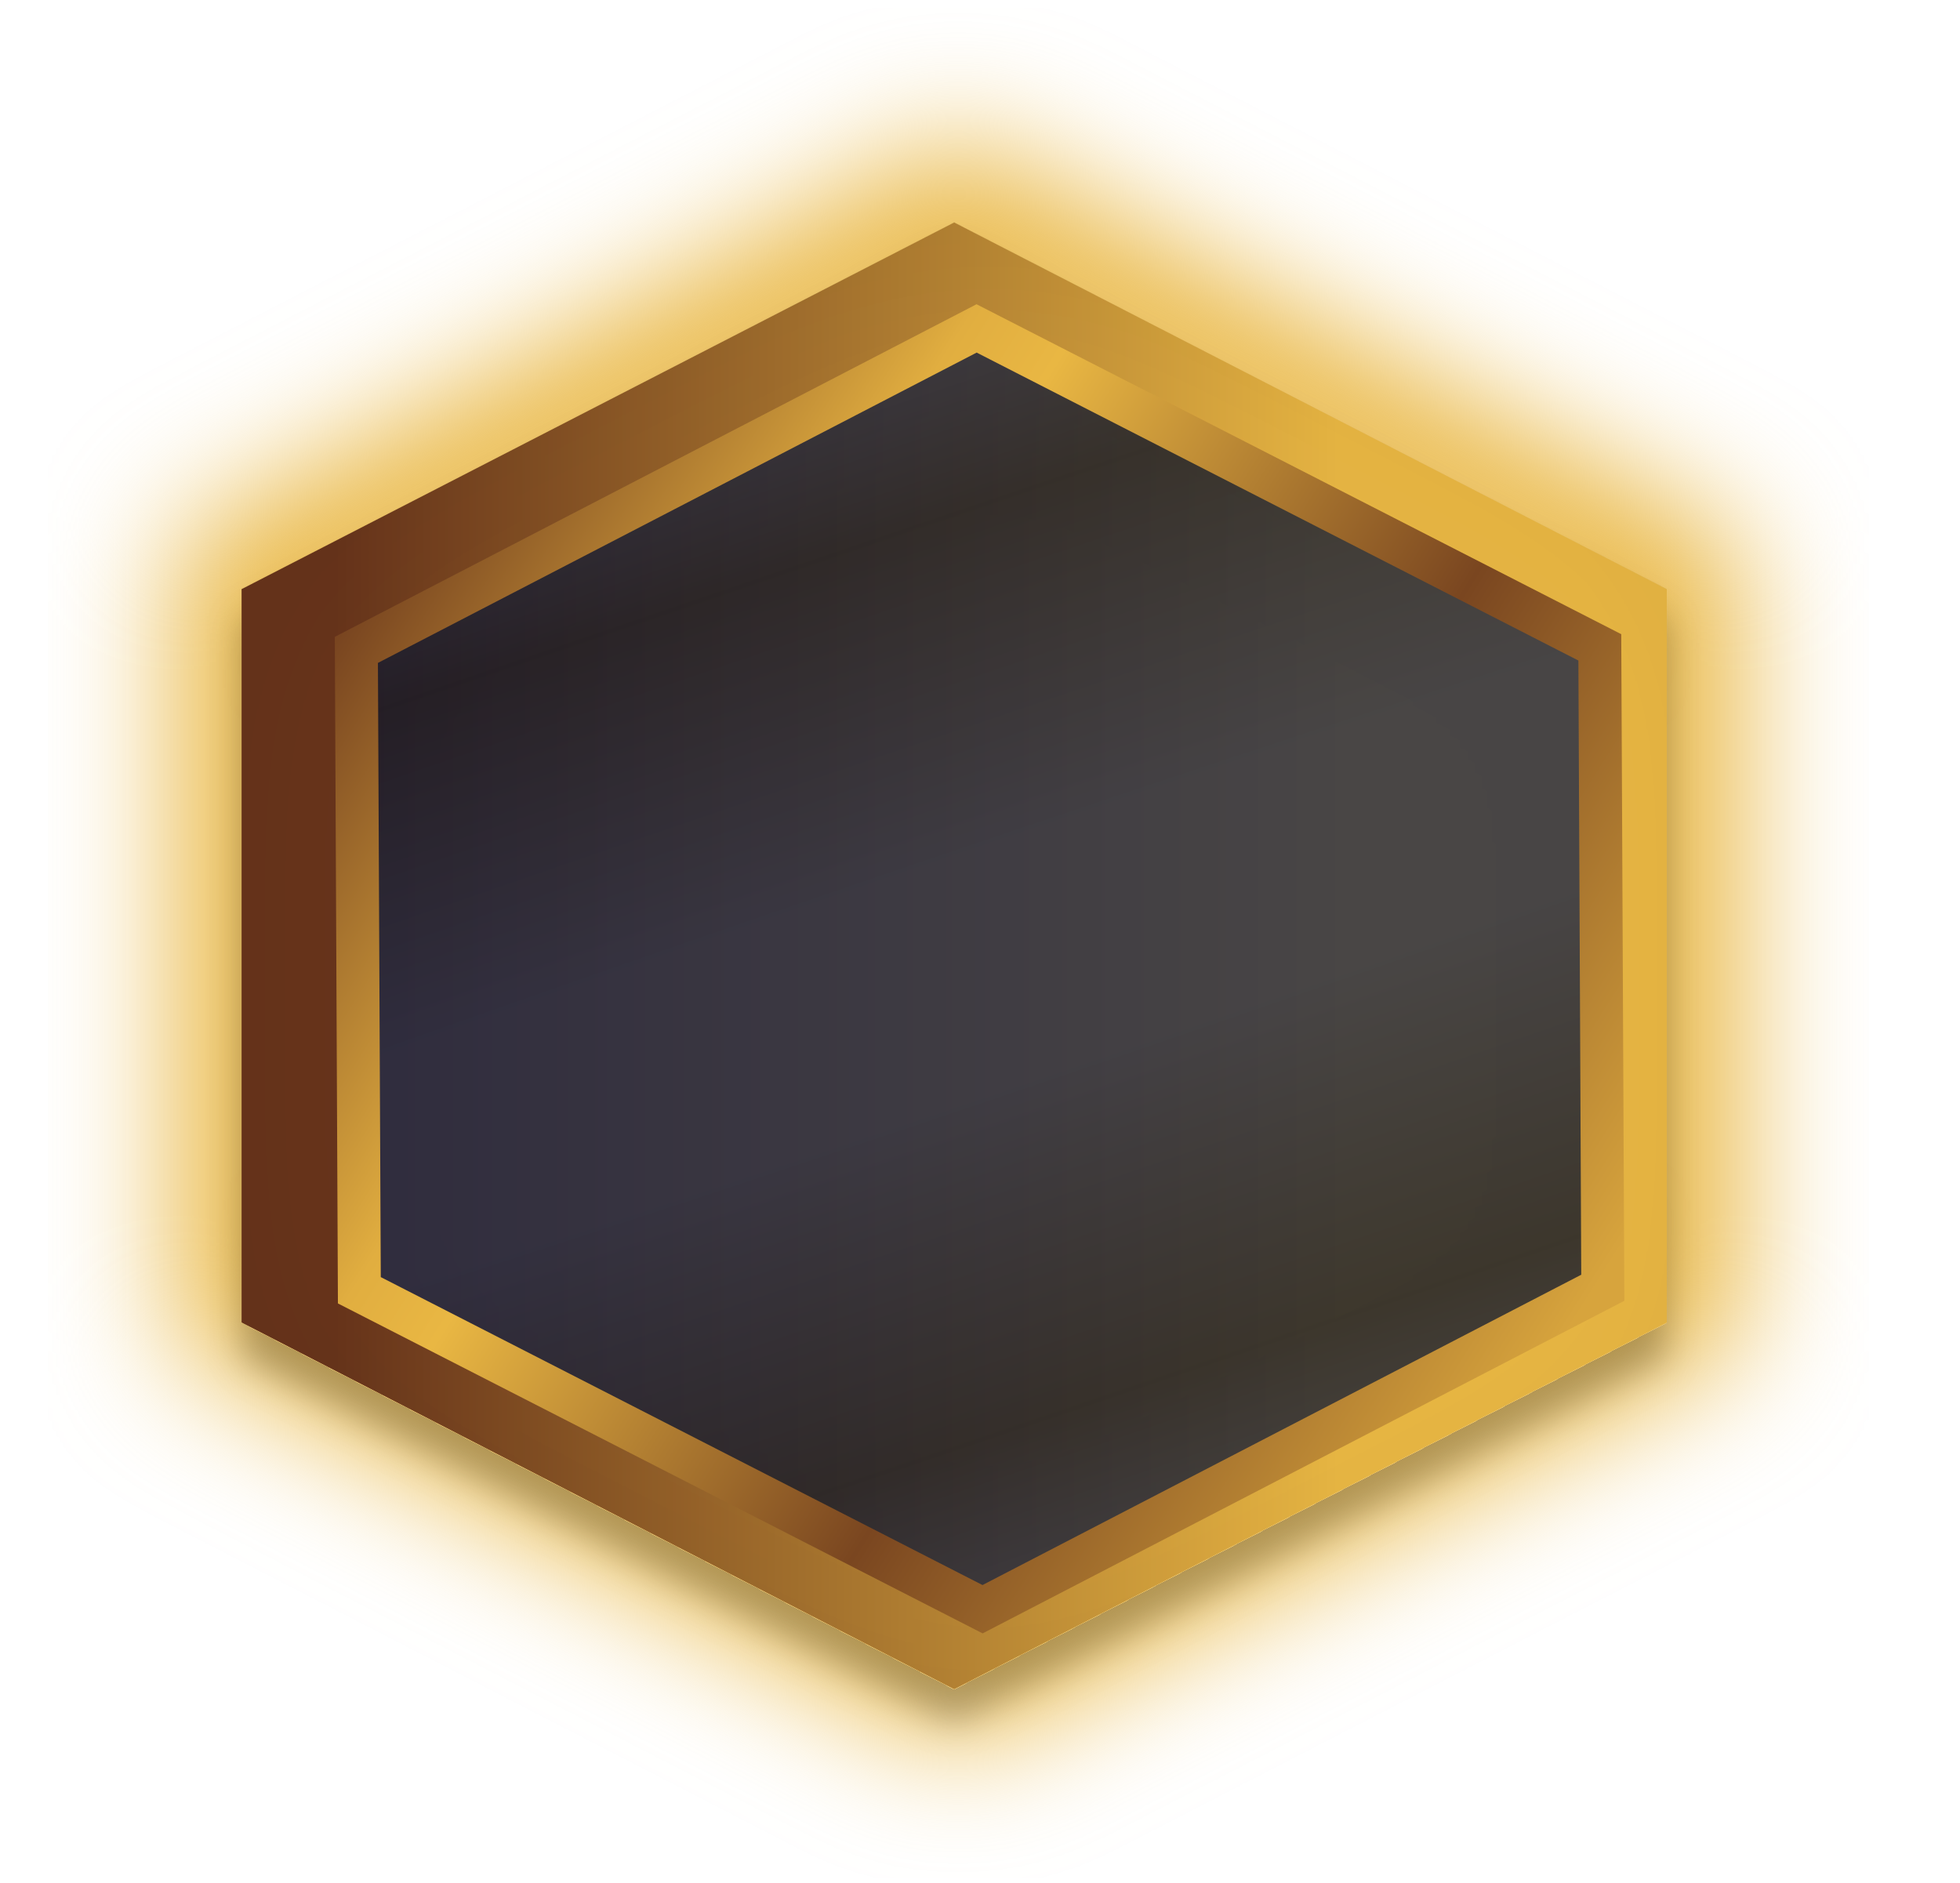
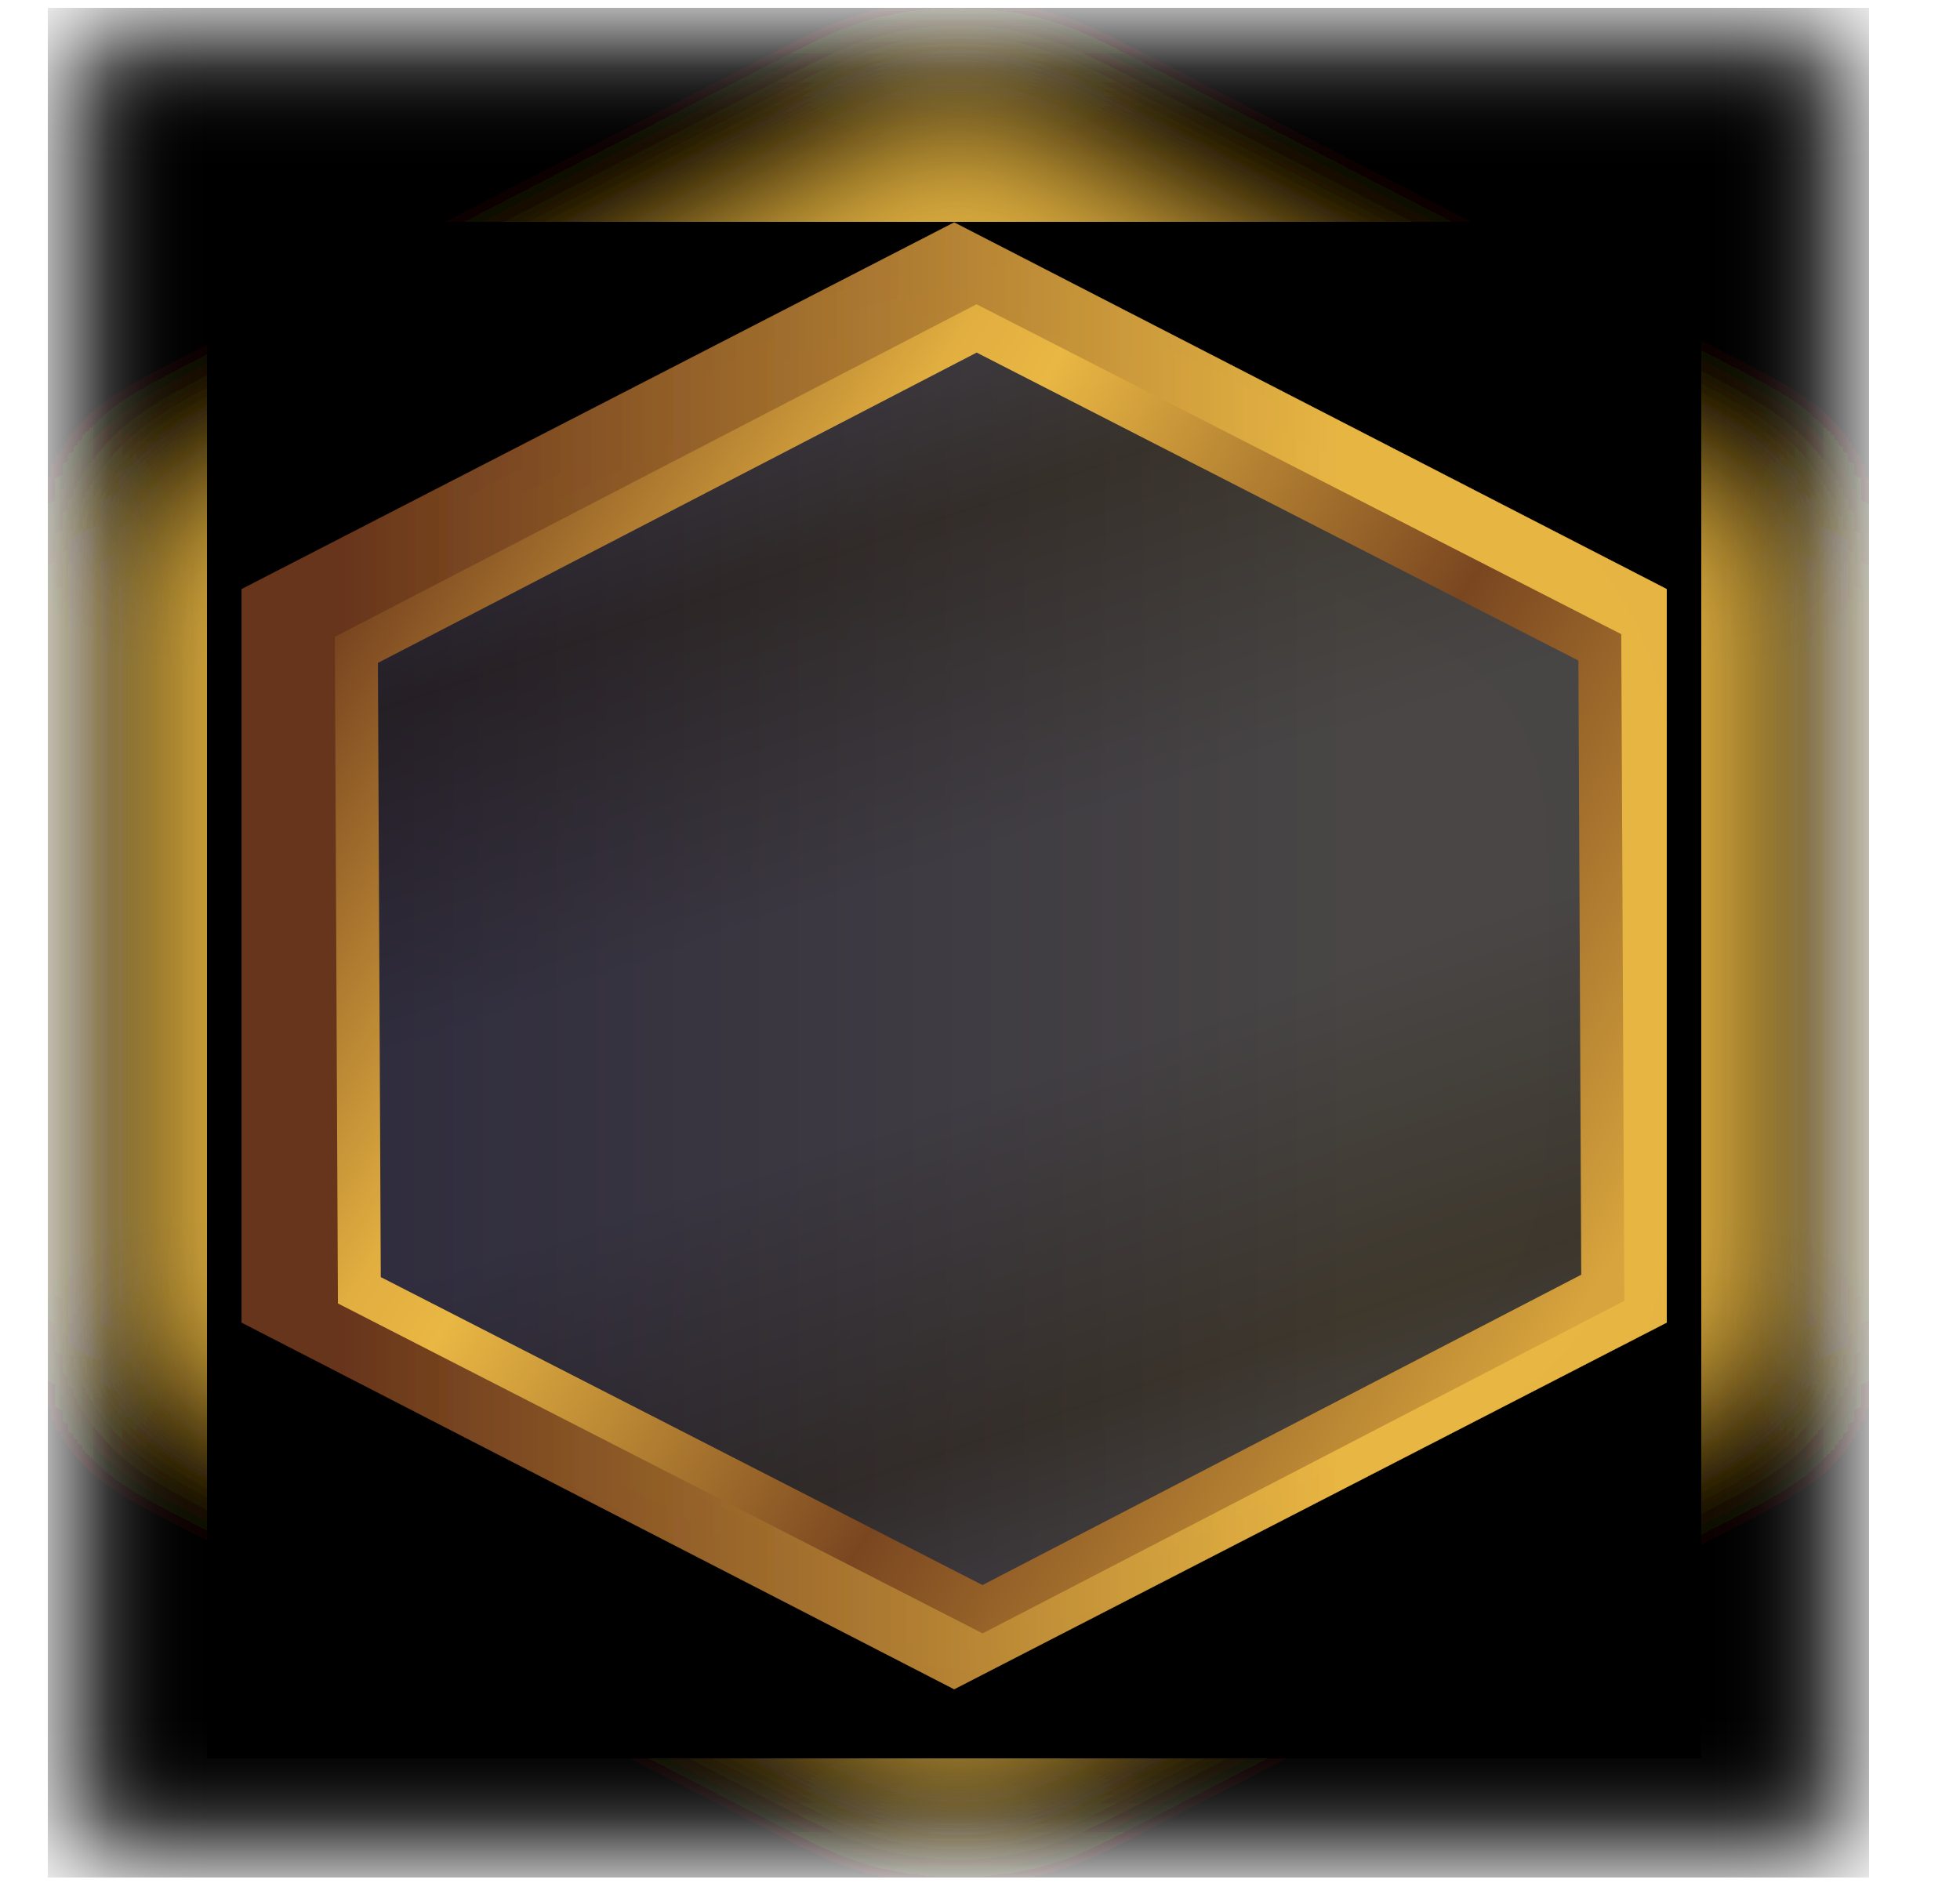
<svg xmlns="http://www.w3.org/2000/svg" width="228" height="219" viewBox="0 0 228 219" fill="none">
  <g filter="url(#filter0_f_821653_534)">
    <path fill-rule="evenodd" clip-rule="evenodd" d="M20.57 156.52L111.454 203.383L202.339 156.52L202.339 62.794L111.454 15.932L20.57 62.794L20.57 156.52ZM40.605 146.358L111.322 182.876L182.039 146.358L182.039 73.32L111.322 36.801L40.605 73.32L40.605 146.358Z" fill="#E9B743" />
  </g>
  <g filter="url(#filter1_f_821653_534)">
    <path d="M169.462 139.588L112.449 169.755L55.757 140.74L56.078 81.556L113.092 51.389L169.784 80.404L169.462 139.588Z" fill="#E9B743" />
    <path d="M169.462 139.588L112.449 169.755L55.757 140.74L56.078 81.556L113.092 51.389L169.784 80.404L169.462 139.588Z" stroke="#E9B743" stroke-miterlimit="10" />
  </g>
  <g filter="url(#filter2_di_821653_534)">
    <path d="M110.996 196.512L28.102 153.856L28.102 68.542L110.996 25.886L193.89 68.542L193.89 153.856L110.996 196.512Z" fill="url(#paint0_linear_821653_534)" />
  </g>
  <path d="M186.448 149.814L114.298 187.211L41.802 150.106L41.455 75.605L113.605 38.207L186.101 75.312L186.448 149.814Z" fill="url(#paint1_diamond_821653_534)" fill-opacity="0.8" stroke="url(#paint2_linear_821653_534)" stroke-width="5" stroke-miterlimit="10" />
  <defs>
-     <filter id="filter0_f_821653_534" x="5.569" y="0.932" width="211.77" height="217.451" filterUnits="userSpaceOnUse" color-interpolation-filters="sRGB">
-       <feFlood flood-opacity="0" result="BackgroundImageFix" />
+     <filter id="filter0_f_821653_534" x="5.569" y="0.932" width="211.77" height="217.451" filterUnits="userSpaceOnUse" colorInterpolationFilters="sRGB">
+       <feFlood floodOpacity="0" result="BackgroundImageFix" />
      <feBlend mode="normal" in="SourceGraphic" in2="BackgroundImageFix" result="shape" />
      <feGaussianBlur stdDeviation="7.5" result="effect1_foregroundBlur_821653_534" />
    </filter>
-     <filter id="filter1_f_821653_534" x="40.235" y="35.839" width="145.07" height="149.467" filterUnits="userSpaceOnUse" color-interpolation-filters="sRGB">
-       <feFlood flood-opacity="0" result="BackgroundImageFix" />
+     <filter id="filter1_f_821653_534" x="40.235" y="35.839" width="145.07" height="149.467" filterUnits="userSpaceOnUse" colorInterpolationFilters="sRGB">
+       <feFlood floodOpacity="0" result="BackgroundImageFix" />
      <feBlend mode="normal" in="SourceGraphic" in2="BackgroundImageFix" result="shape" />
      <feGaussianBlur stdDeviation="7.5" result="effect1_foregroundBlur_821653_534" />
    </filter>
-     <filter id="filter2_di_821653_534" x="24.102" y="25.886" width="173.787" height="178.627" filterUnits="userSpaceOnUse" color-interpolation-filters="sRGB">
-       <feFlood flood-opacity="0" result="BackgroundImageFix" />
+     <filter id="filter2_di_821653_534" x="24.102" y="25.886" width="173.787" height="178.627" filterUnits="userSpaceOnUse" colorInterpolationFilters="sRGB">
+       <feFlood floodOpacity="0" result="BackgroundImageFix" />
      <feColorMatrix in="SourceAlpha" type="matrix" values="0 0 0 0 0 0 0 0 0 0 0 0 0 0 0 0 0 0 127 0" result="hardAlpha" />
      <feOffset dy="4" />
      <feGaussianBlur stdDeviation="2" />
      <feComposite in2="hardAlpha" operator="out" />
      <feColorMatrix type="matrix" values="0 0 0 0 0 0 0 0 0 0 0 0 0 0 0 0 0 0 0.25 0" />
      <feBlend mode="normal" in2="BackgroundImageFix" result="effect1_dropShadow_821653_534" />
      <feBlend mode="normal" in="SourceGraphic" in2="effect1_dropShadow_821653_534" result="shape" />
      <feColorMatrix in="SourceAlpha" type="matrix" values="0 0 0 0 0 0 0 0 0 0 0 0 0 0 0 0 0 0 127 0" result="hardAlpha" />
      <feOffset dx="4" dy="4" />
      <feGaussianBlur stdDeviation="14" />
      <feComposite in2="hardAlpha" operator="arithmetic" k2="-1" k3="1" />
      <feColorMatrix type="matrix" values="0 0 0 0 0 0 0 0 0 0 0 0 0 0 0 0 0 0 0.05 0" />
      <feBlend mode="normal" in2="shape" result="effect2_innerShadow_821653_534" />
    </filter>
    <linearGradient id="paint0_linear_821653_534" x1="28.114" y1="111.199" x2="193.89" y2="111.199" gradientUnits="userSpaceOnUse">
      <stop offset="0.065" stop-color="#68341B" />
      <stop offset="0.77" stop-color="#E9B743" />
      <stop offset="0.98" stop-color="#E9B743" />
    </linearGradient>
    <radialGradient id="paint1_diamond_821653_534" cx="0" cy="0" r="1" gradientUnits="userSpaceOnUse" gradientTransform="translate(114.518 113) rotate(-108.742) scale(101.343 1662.11)">
      <stop offset="0.135" stop-color="#202946" />
      <stop offset="0.51" stop-color="#121727" />
      <stop offset="0.795" stop-color="#242E4E" />
    </radialGradient>
    <linearGradient id="paint2_linear_821653_534" x1="32.571" y1="72.194" x2="177.475" y2="163.979" gradientUnits="userSpaceOnUse">
      <stop stop-color="#E9B743" />
      <stop offset="0" stop-color="#68341B" />
      <stop offset="0.285" stop-color="#E1AE40" />
      <stop offset="0.351" stop-color="#E9B743" />
      <stop offset="0.668" stop-color="#7A4620" />
      <stop offset="0.996" stop-color="#D7A43D" />
    </linearGradient>
  </defs>
</svg>
